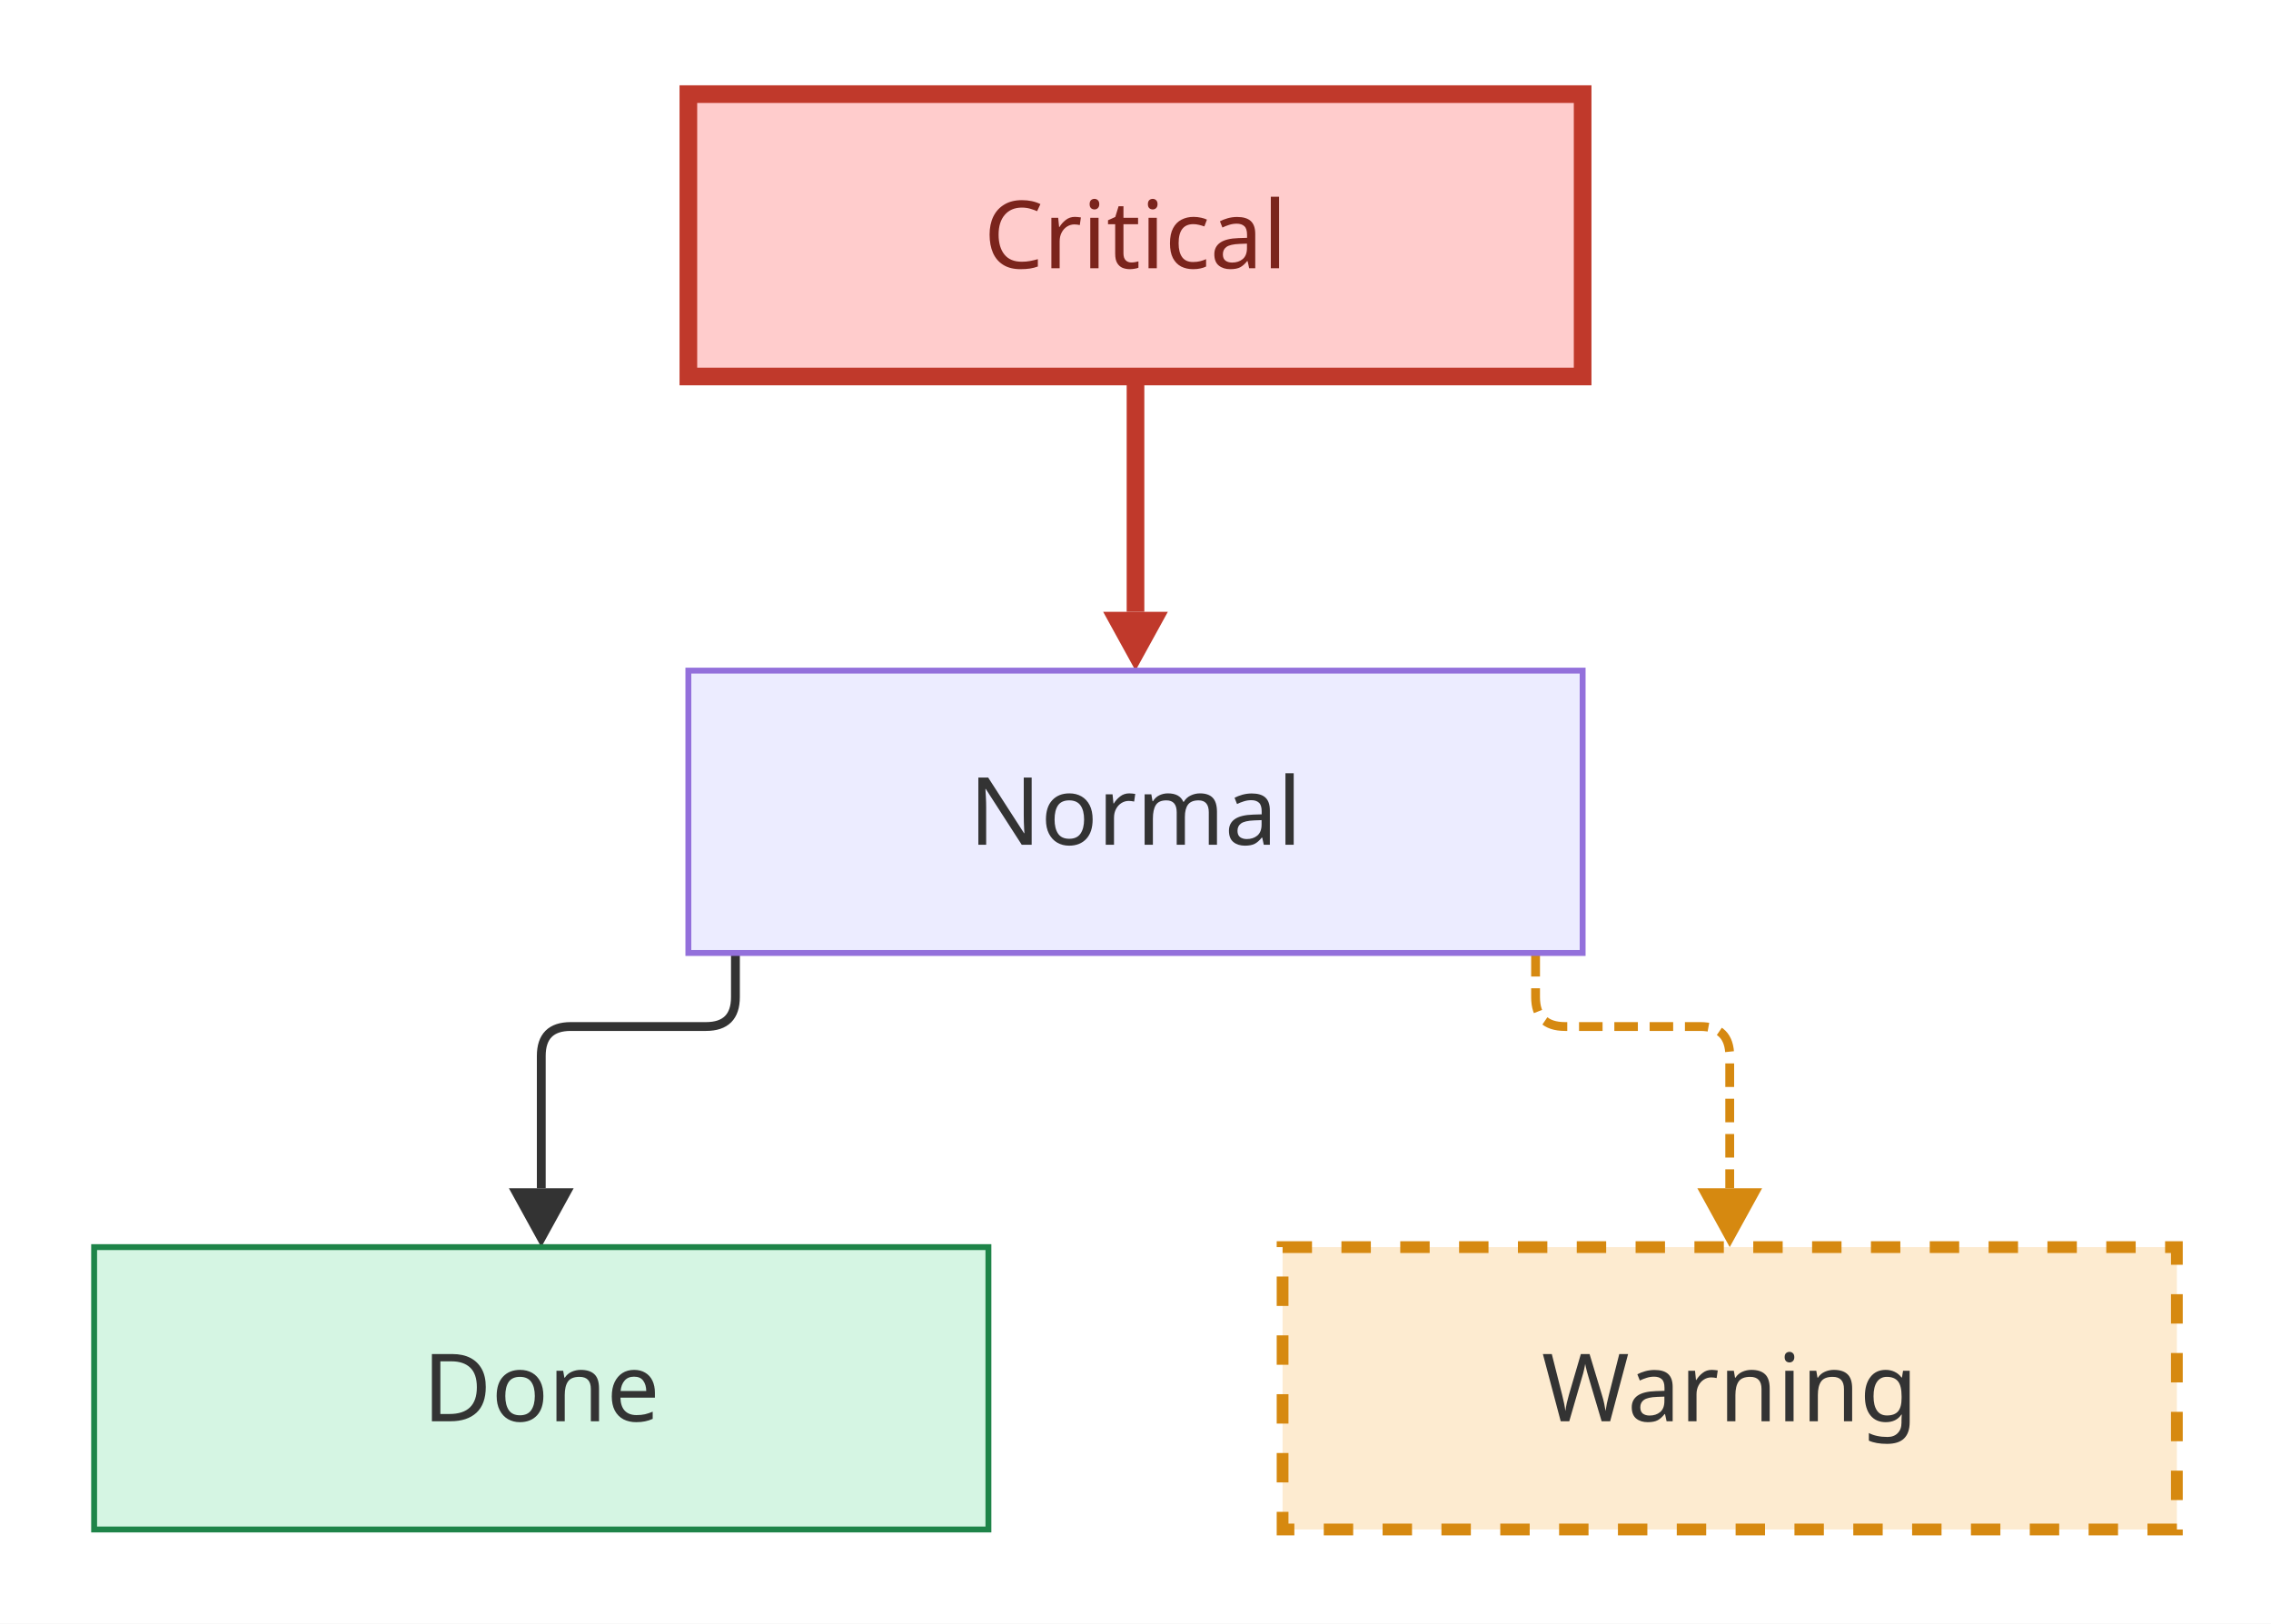
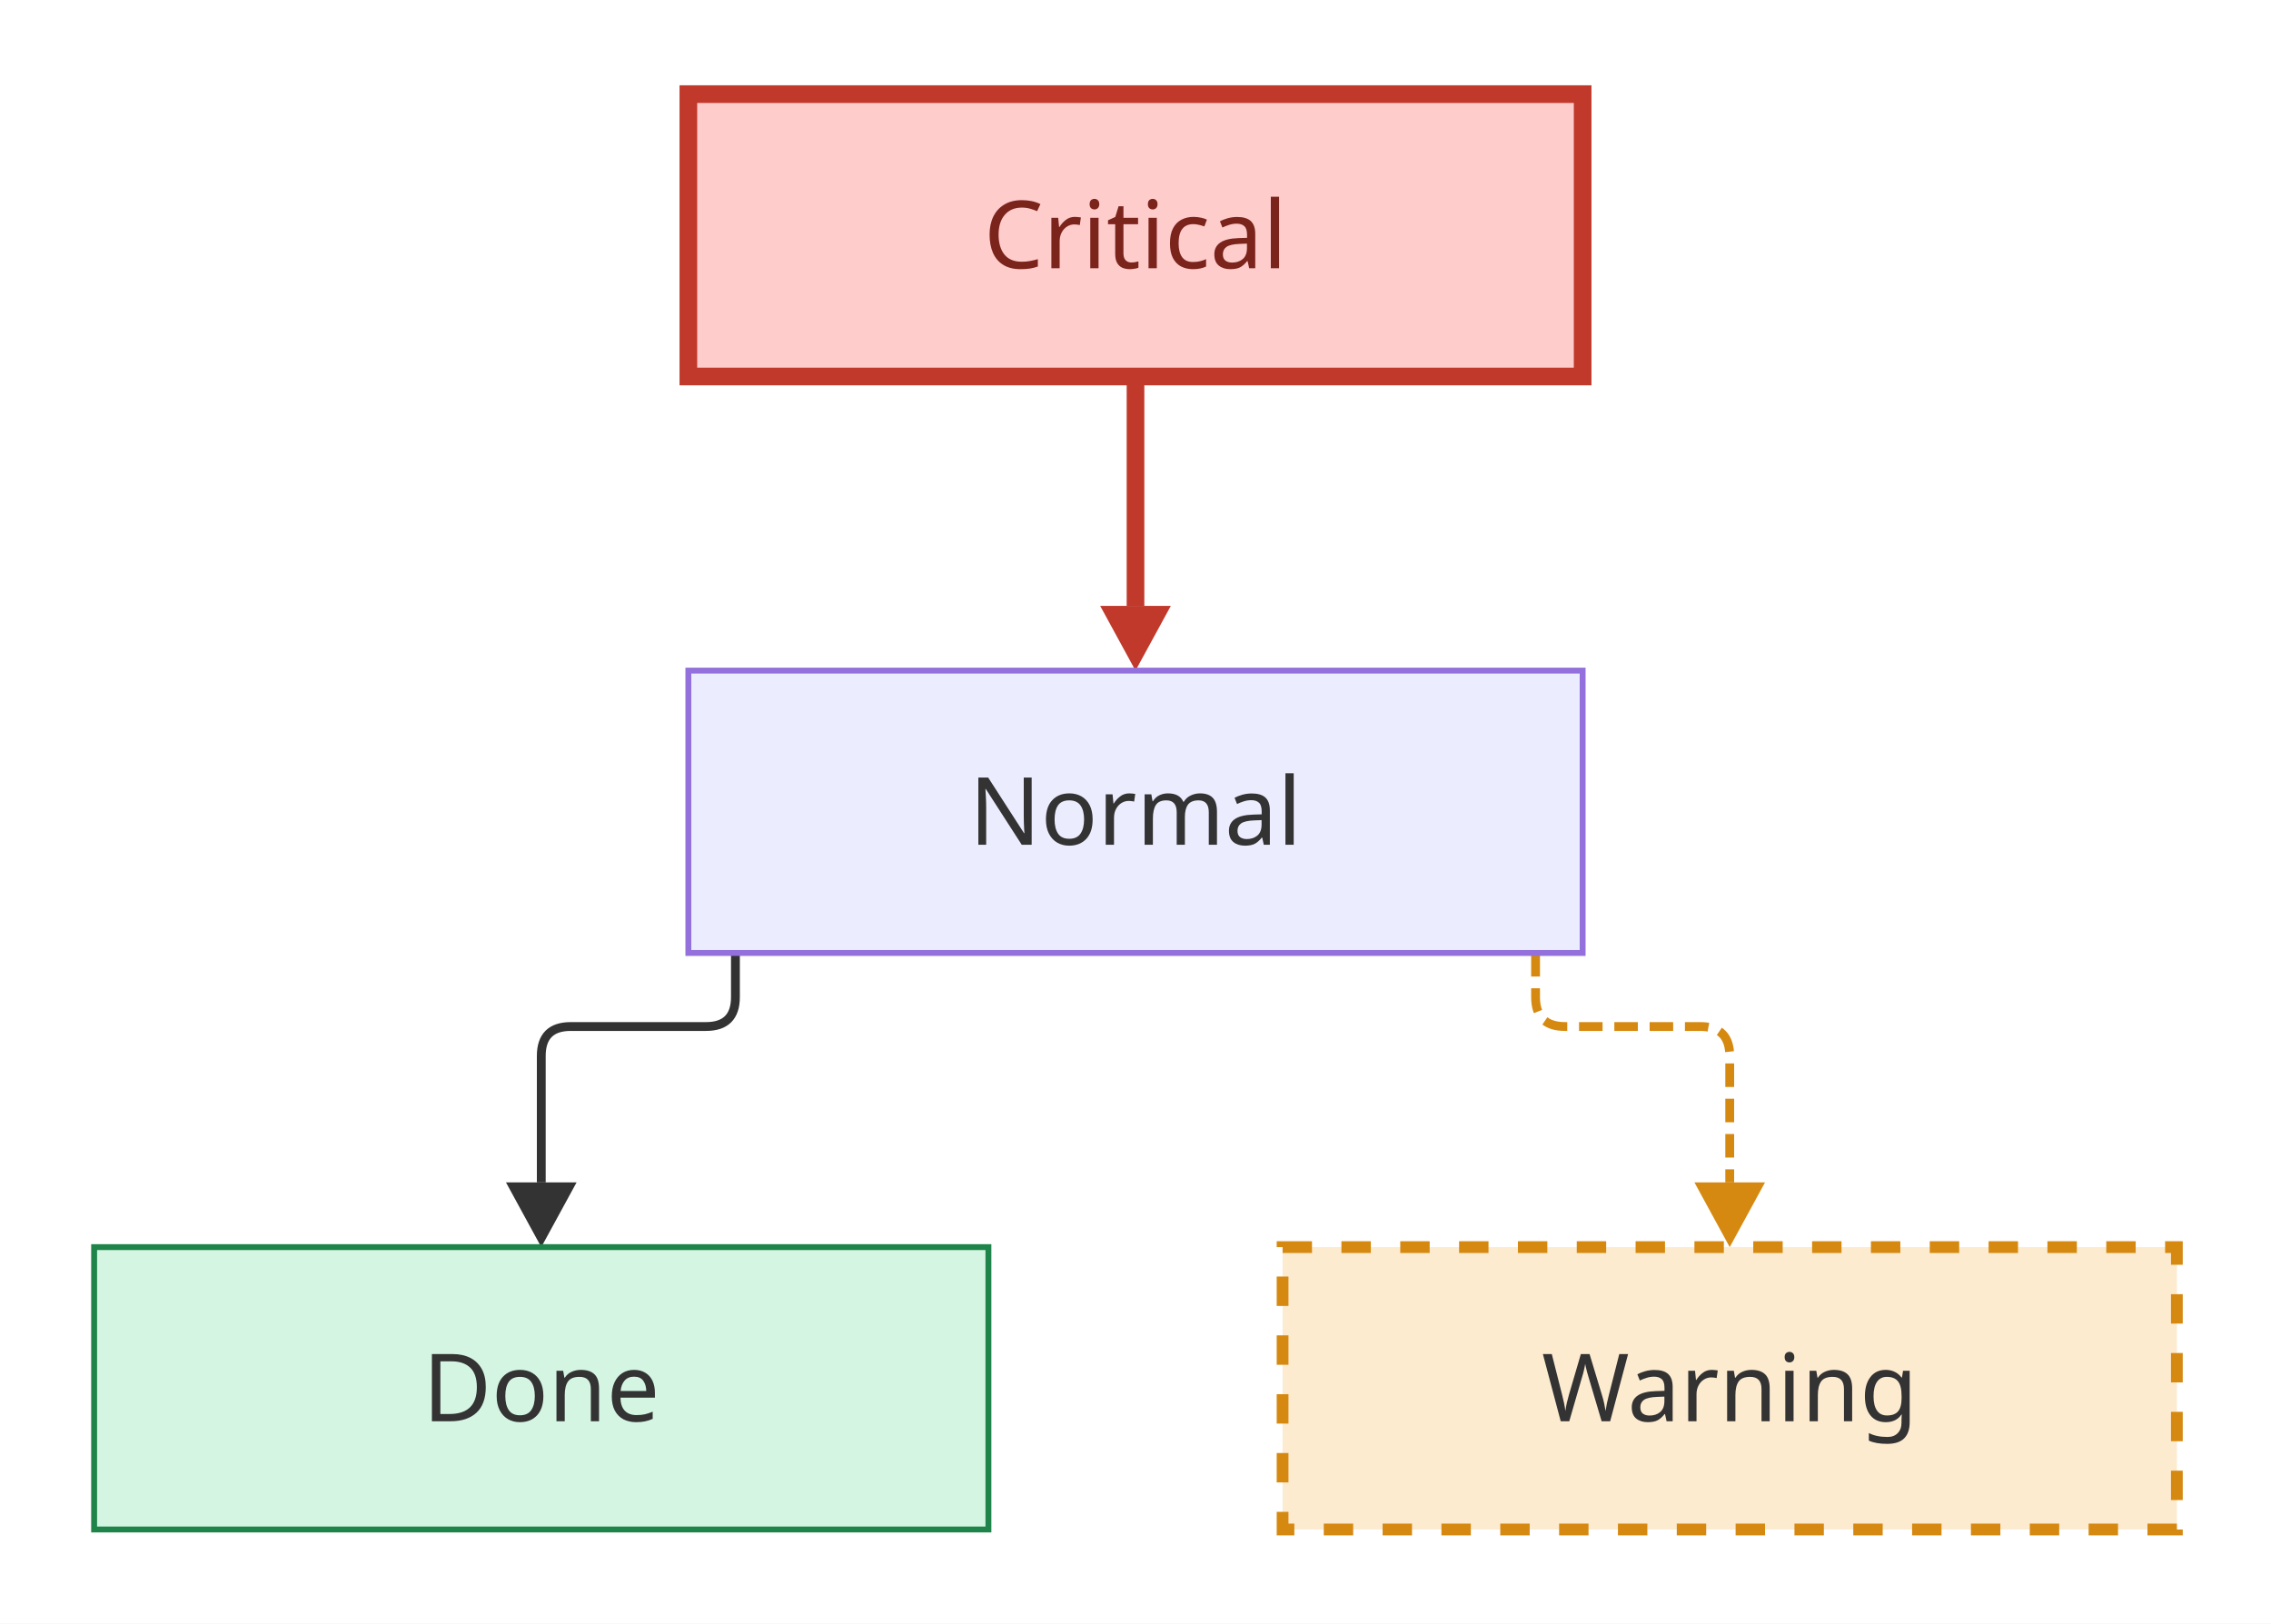
<svg xmlns="http://www.w3.org/2000/svg" width="386" height="276" viewBox="0 0 386 276" font-family="sans-serif" font-size="16">
  <defs>
-     <marker id="mkva3qk-arrow-0" viewBox="0 0 10 11" refX="0" refY="5.5" markerUnits="userSpaceOnUse" markerWidth="10" markerHeight="11" orient="auto-start-reverse">
-       <path d="M0,0 L10,5.5 L0,11 z" fill="#c0392b" />
+     <marker id="mkva3qk-arrow-0" viewBox="0 0 11 12" refX="0" refY="6" markerUnits="userSpaceOnUse" markerWidth="11" markerHeight="12" orient="auto-start-reverse">
+       <path d="M0,0 L11,6 L0,12 z" fill="#c0392b" />
    </marker>
-     <marker id="mkva3qk-arrow-1" viewBox="0 0 10 11" refX="0" refY="5.5" markerUnits="userSpaceOnUse" markerWidth="10" markerHeight="11" orient="auto-start-reverse">
-       <path d="M0,0 L10,5.5 L0,11 z" fill="#333333" />
+     <marker id="mkva3qk-arrow-1" viewBox="0 0 11 12" refX="0" refY="6" markerUnits="userSpaceOnUse" markerWidth="11" markerHeight="12" orient="auto-start-reverse">
+       <path d="M0,0 L11,6 L0,12 z" fill="#333333" />
    </marker>
-     <marker id="mkva3qk-arrow-2" viewBox="0 0 10 11" refX="0" refY="5.5" markerUnits="userSpaceOnUse" markerWidth="10" markerHeight="11" orient="auto-start-reverse">
-       <path d="M0,0 L10,5.5 L0,11 z" fill="#d68910" />
+     <marker id="mkva3qk-arrow-2" viewBox="0 0 11 12" refX="0" refY="6" markerUnits="userSpaceOnUse" markerWidth="11" markerHeight="12" orient="auto-start-reverse">
+       <path d="M0,0 L11,6 L0,12 z" fill="#d68910" />
    </marker>
  </defs>
  <rect width="100%" height="100%" fill="#ffffff" />
  <g transform="translate(16,16)">
-     <path d="M177,48 L177,88" fill="none" stroke="#c0392b" stroke-width="3" marker-end="url(#mkva3qk-arrow-0)" />
-     <path d="M109,146 L109,153.5 Q109,158.5 104,158.5 L81,158.5 Q76,158.5 76,163.5 L76,186" fill="none" stroke="#333333" stroke-width="1.5" marker-end="url(#mkva3qk-arrow-1)" />
-     <path d="M245,146 L245,153.5 Q245,158.5 250,158.5 L273,158.5 Q278,158.5 278,163.5 L278,186" fill="none" stroke="#d68910" stroke-width="1.5" stroke-dasharray="4 2" marker-end="url(#mkva3qk-arrow-2)" />
+     <path d="M177,48 L177,87" fill="none" stroke="#c0392b" stroke-width="3" marker-end="url(#mkva3qk-arrow-0)" />
+     <path d="M109,146 L109,153.5 Q109,158.5 104,158.5 L81,158.5 Q76,158.5 76,163.5 L76,185" fill="none" stroke="#333333" stroke-width="1.5" marker-end="url(#mkva3qk-arrow-1)" />
+     <path d="M245,146 L245,153.5 Q245,158.5 250,158.5 L273,158.5 Q278,158.5 278,163.5 L278,185" fill="none" stroke="#d68910" stroke-width="1.5" stroke-dasharray="4 2" marker-end="url(#mkva3qk-arrow-2)" />
    <rect x="101" y="0" width="152" height="48" fill="#ffcccc" stroke="#c0392b" stroke-width="3" />
    <text fill="#7b241c" text-anchor="middle">
      <tspan x="177" y="29.6">Critical</tspan>
    </text>
    <rect x="101" y="98" width="152" height="48" fill="#ECECFF" stroke="#9370DB" />
    <text fill="#333333" text-anchor="middle">
      <tspan x="177" y="127.6">Normal</tspan>
    </text>
    <rect x="0" y="196" width="152" height="48" fill="#d5f5e3" stroke="#1e8449" />
    <text fill="#333333" text-anchor="middle">
      <tspan x="76" y="225.6">Done</tspan>
    </text>
    <rect x="202" y="196" width="152" height="48" fill="#fdebd0" stroke="#d68910" stroke-width="2" stroke-dasharray="5 5" />
    <text fill="#333333" text-anchor="middle">
      <tspan x="278" y="225.6">Warning</tspan>
    </text>
  </g>
</svg>
